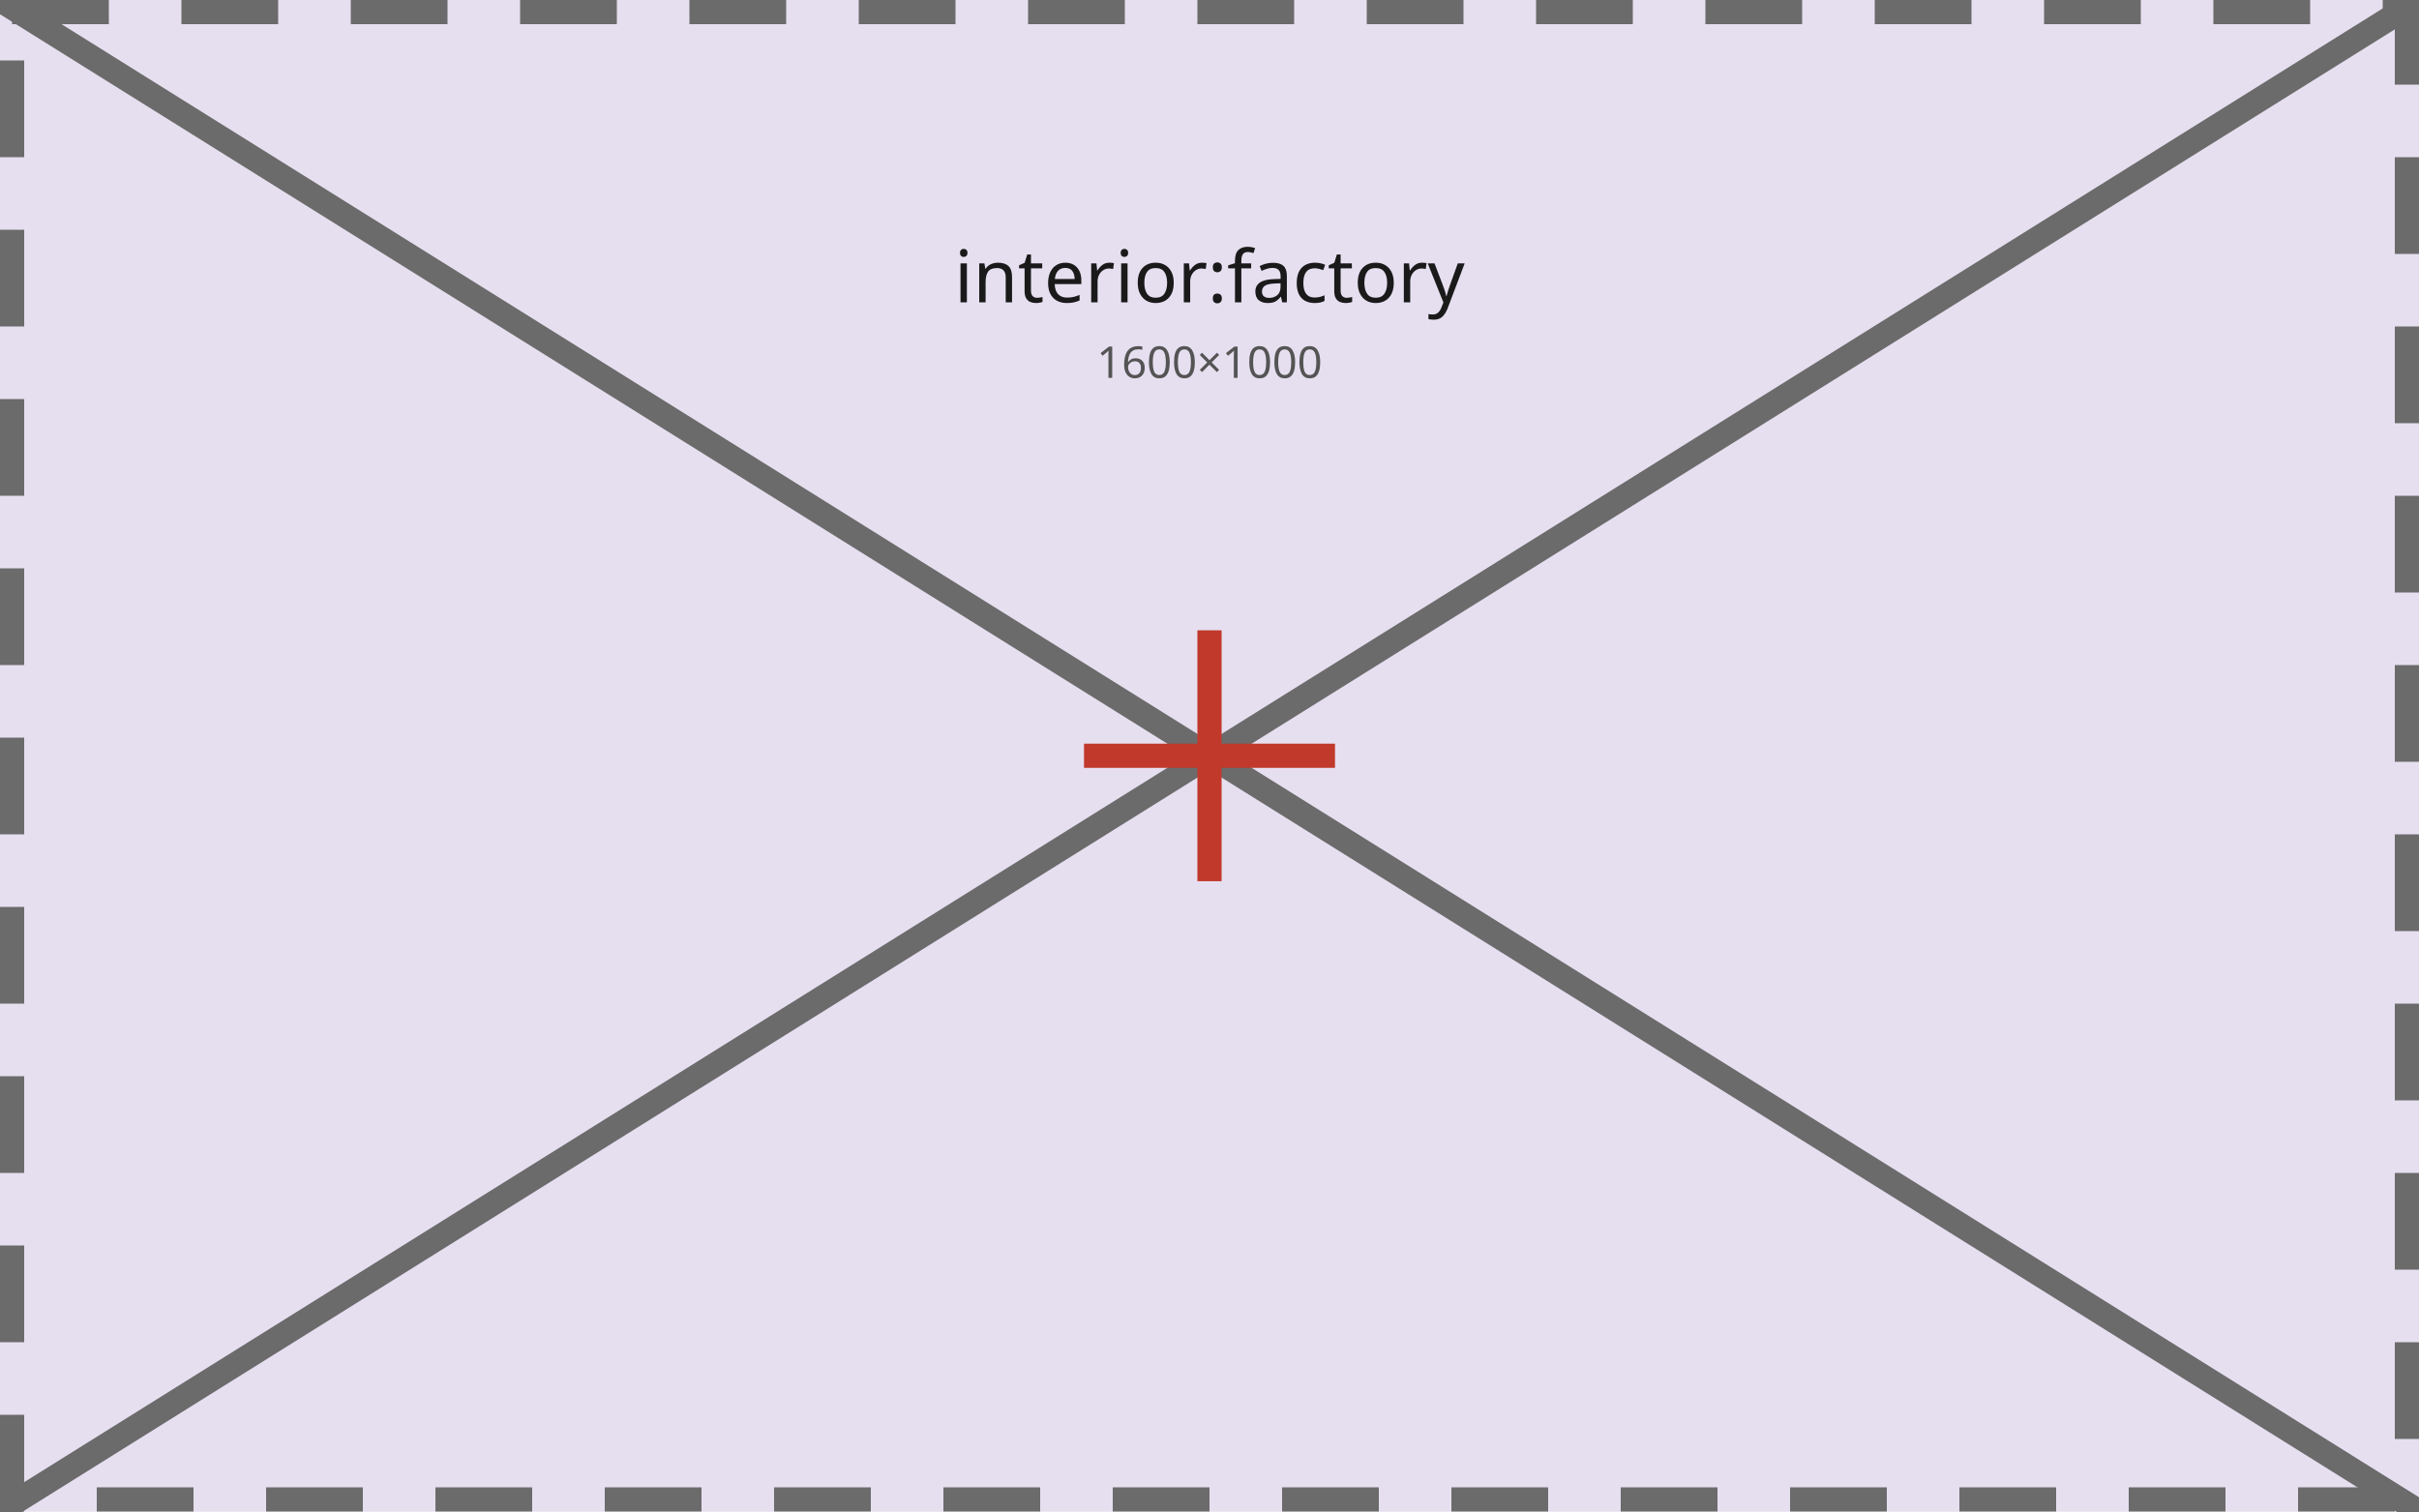
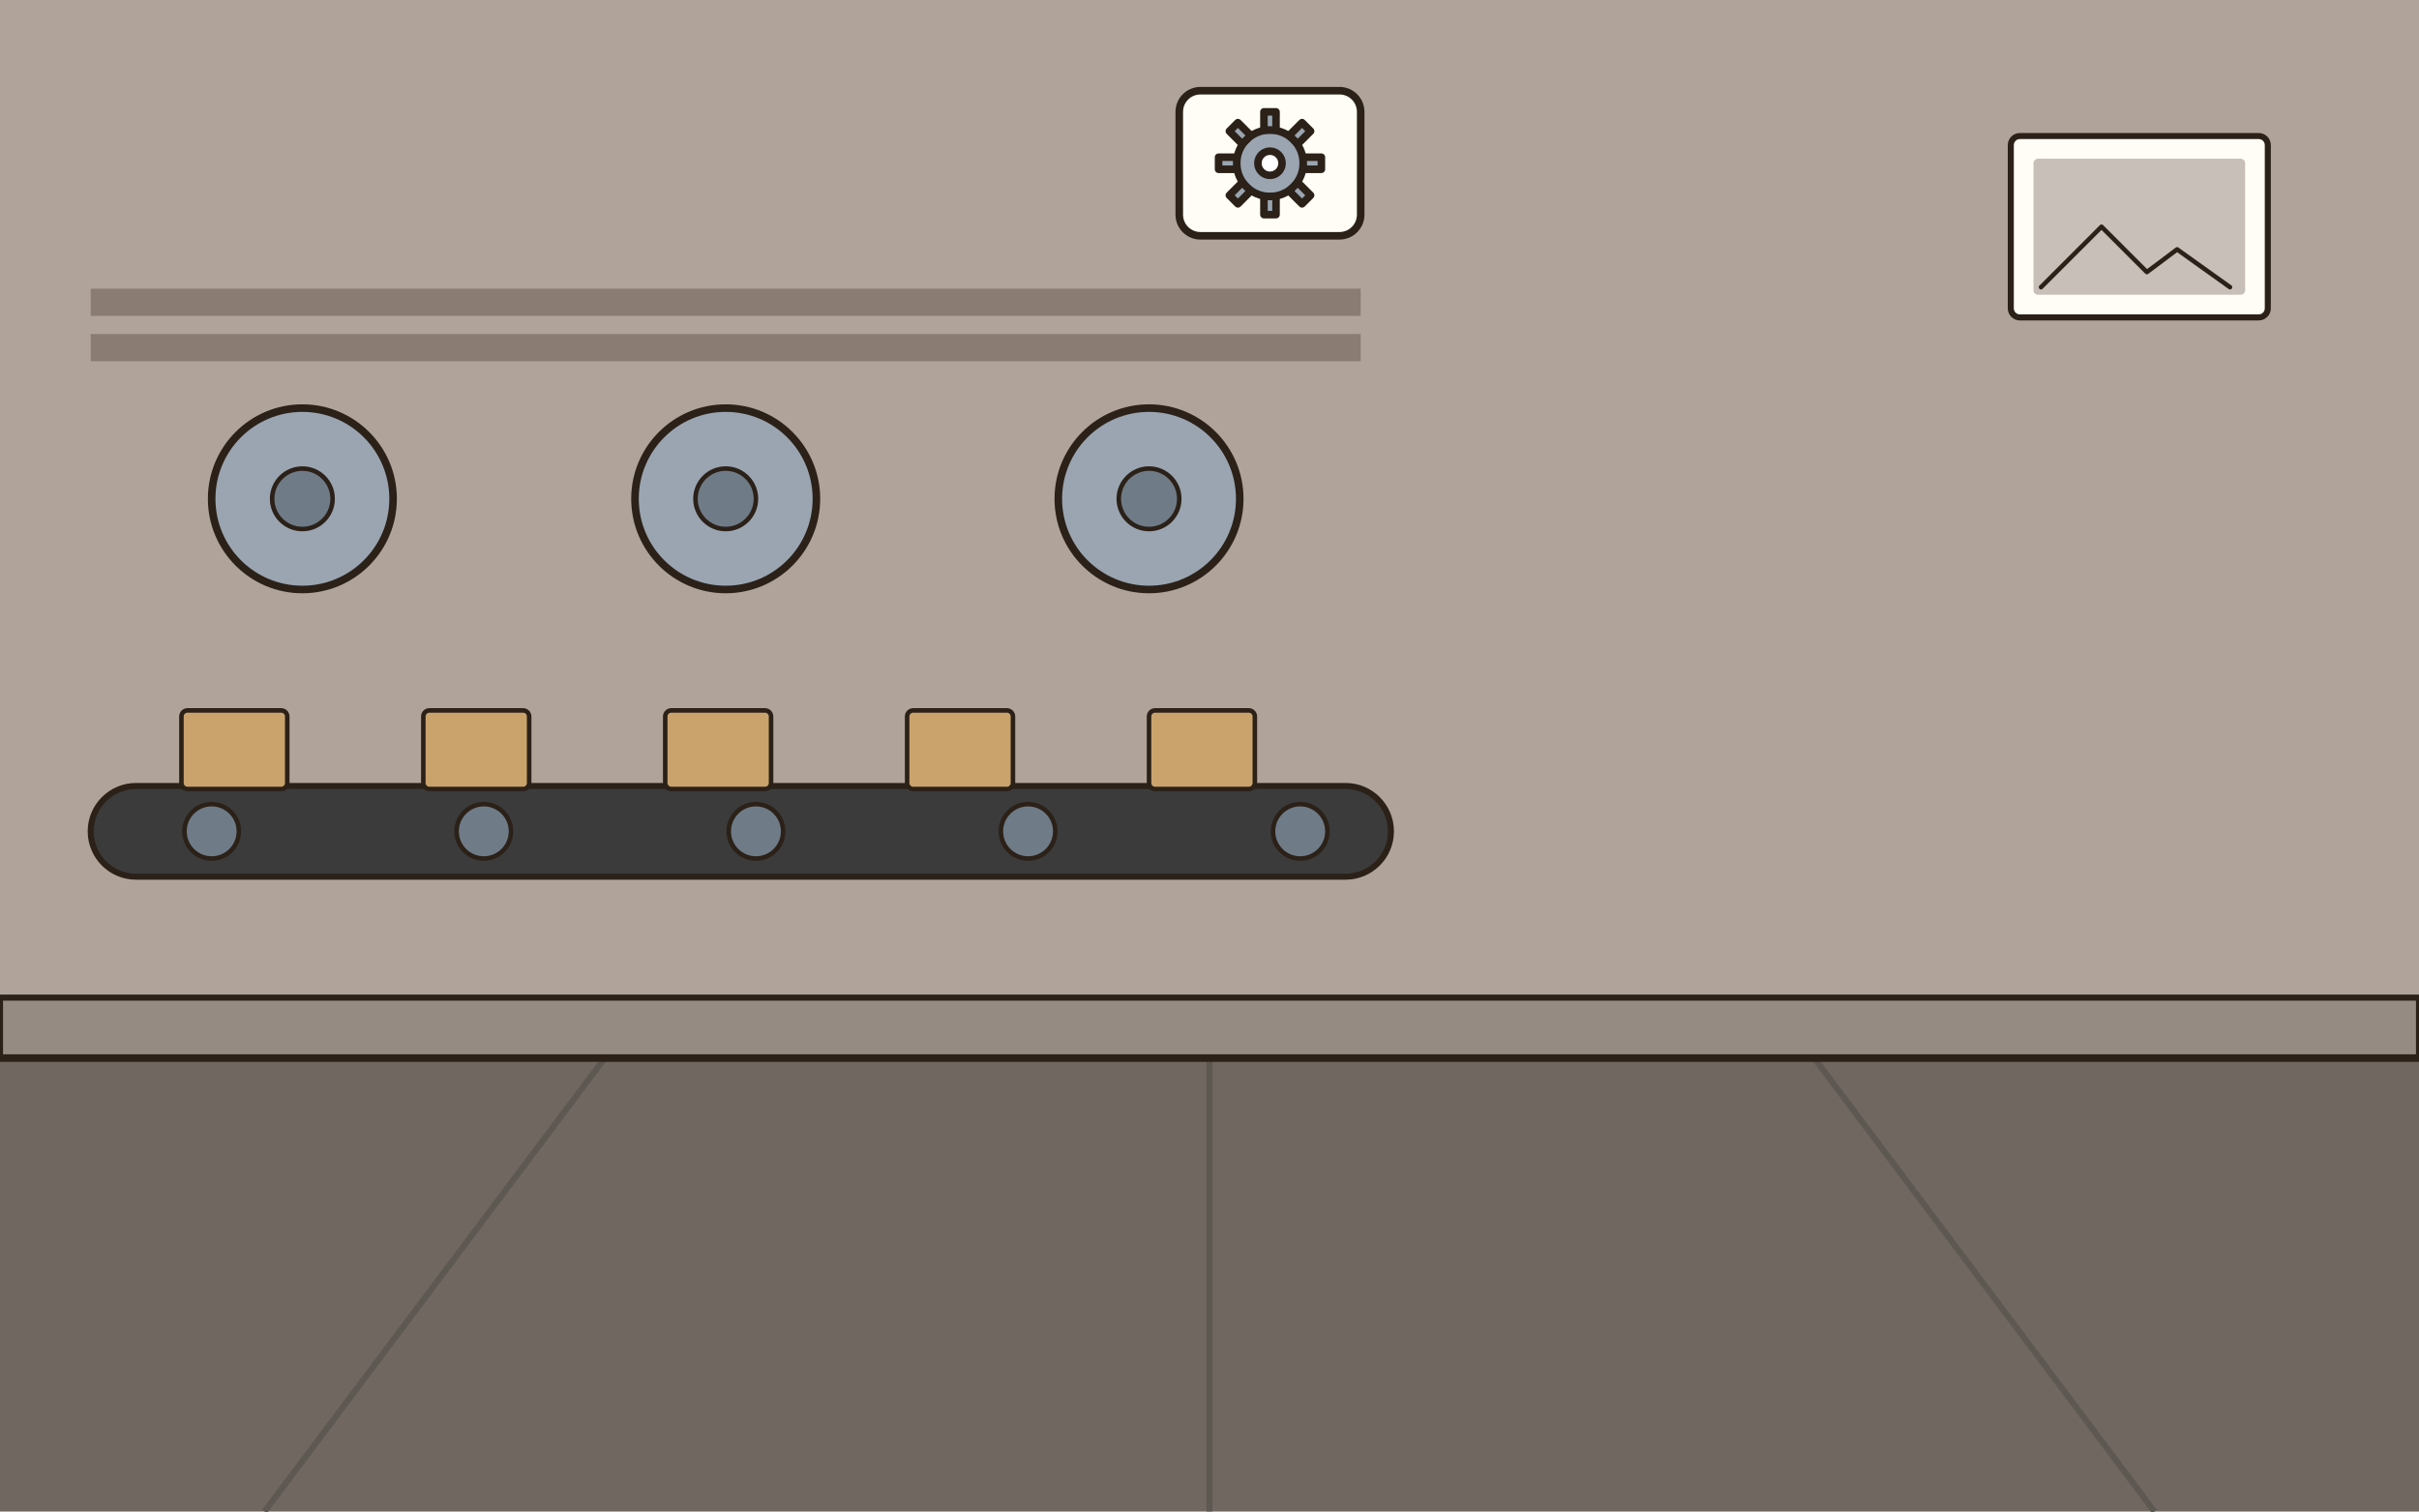
<svg xmlns="http://www.w3.org/2000/svg" viewBox="0 0 1600 1000" width="1600" height="1000">
-   <rect x="0" y="0" width="1600" height="1000" fill="#e6dff0" />
-   <g fill="none" stroke="#6b6b6b" stroke-width="16">
-     <rect x="8" y="8" width="1584" height="984" stroke-dasharray="64 48" />
-     <line x1="0" y1="0" x2="1600" y2="1000" />
-     <line x1="1600" y1="0" x2="0" y2="1000" />
+   <rect x="0" y="0" width="1600" height="700" fill="#b0a39a" />
+   <rect x="0" y="660" width="1600" height="40" fill="#968b83" stroke="#2b2118" stroke-width="4" stroke-linejoin="round" stroke-linecap="round" />
+   <polygon points="0,700 1600,700 1600,1000 0,1000" fill="#6f6760" />
+   <path d="M400 700 L175 1000" fill="none" stroke="#5e5852" stroke-width="4" />
+   <path d="M800 700 L800 1000" fill="none" stroke="#5e5852" stroke-width="4" />
+   <path d="M1200 700 L1425 1000" fill="none" stroke="#5e5852" stroke-width="4" />
+   <path d="M0 700 H1600" fill="none" stroke="#2b2118" stroke-width="5" stroke-linejoin="round" stroke-linecap="round" />
+   <rect x="1330" y="90" width="170" height="120" fill="#fffdf6" rx="6" stroke="#2b2118" stroke-width="4" stroke-linejoin="round" stroke-linecap="round" />
+   <rect x="1345" y="105" width="140" height="90" fill="#c8bfb8" rx="3" />
+   <path d="M1350 190 l40 -40 l30 30 l20 -15 l35 25" fill="none" stroke="#2b2118" stroke-width="3" stroke-linejoin="round" stroke-linecap="round" />
+   <path d="M60 200 H900 M60 230 H900" fill="none" stroke="#8a7c72" stroke-width="18" />
+   <circle cx="200" cy="330" r="60" fill="#9aa5b1" stroke="#2b2118" stroke-width="5" stroke-linejoin="round" stroke-linecap="round" />
+   <circle cx="200" cy="330" r="20" fill="#6f7b87" stroke="#2b2118" stroke-width="3" stroke-linejoin="round" stroke-linecap="round" />
+   <circle cx="480" cy="330" r="60" fill="#9aa5b1" stroke="#2b2118" stroke-width="5" stroke-linejoin="round" stroke-linecap="round" />
+   <circle cx="480" cy="330" r="20" fill="#6f7b87" stroke="#2b2118" stroke-width="3" stroke-linejoin="round" stroke-linecap="round" />
+   <circle cx="760" cy="330" r="60" fill="#9aa5b1" stroke="#2b2118" stroke-width="5" stroke-linejoin="round" stroke-linecap="round" />
+   <circle cx="760" cy="330" r="20" fill="#6f7b87" stroke="#2b2118" stroke-width="3" stroke-linejoin="round" stroke-linecap="round" />
+   <rect x="60" y="520" width="860" height="60" fill="#3b3b3b" rx="30" stroke="#2b2118" stroke-width="4" stroke-linejoin="round" stroke-linecap="round" />
+   <rect x="120" y="470" width="70" height="52" fill="#c9a36b" rx="4" stroke="#2b2118" stroke-width="3" stroke-linejoin="round" stroke-linecap="round" />
+   <rect x="280" y="470" width="70" height="52" fill="#c9a36b" rx="4" stroke="#2b2118" stroke-width="3" stroke-linejoin="round" stroke-linecap="round" />
+   <rect x="440" y="470" width="70" height="52" fill="#c9a36b" rx="4" stroke="#2b2118" stroke-width="3" stroke-linejoin="round" stroke-linecap="round" />
+   <rect x="600" y="470" width="70" height="52" fill="#c9a36b" rx="4" stroke="#2b2118" stroke-width="3" stroke-linejoin="round" stroke-linecap="round" />
+   <rect x="760" y="470" width="70" height="52" fill="#c9a36b" rx="4" stroke="#2b2118" stroke-width="3" stroke-linejoin="round" stroke-linecap="round" />
+   <circle cx="140" cy="550" r="18" fill="#6f7b87" stroke="#2b2118" stroke-width="3" stroke-linejoin="round" stroke-linecap="round" />
+   <circle cx="320" cy="550" r="18" fill="#6f7b87" stroke="#2b2118" stroke-width="3" stroke-linejoin="round" stroke-linecap="round" />
+   <circle cx="500" cy="550" r="18" fill="#6f7b87" stroke="#2b2118" stroke-width="3" stroke-linejoin="round" stroke-linecap="round" />
+   <circle cx="680" cy="550" r="18" fill="#6f7b87" stroke="#2b2118" stroke-width="3" stroke-linejoin="round" stroke-linecap="round" />
+   <circle cx="860" cy="550" r="18" fill="#6f7b87" stroke="#2b2118" stroke-width="3" stroke-linejoin="round" stroke-linecap="round" />
+   <rect x="780" y="60" width="120" height="96" fill="#fffdf6" rx="14" stroke="#2b2118" stroke-width="5" stroke-linejoin="round" stroke-linecap="round" />
+   <g transform="translate(800 68) scale(2)">
+     <circle cx="20" cy="20" r="11" fill="#9aa5b1" stroke="#2b2118" stroke-width="2.5" stroke-linejoin="round" stroke-linecap="round" />
+     <circle cx="20" cy="20" r="4" fill="#ffffff" stroke="#2b2118" stroke-width="2.5" stroke-linejoin="round" stroke-linecap="round" />
+     <rect x="18" y="3" width="4" height="6" fill="#9aa5b1" transform="rotate(0 20 20)" stroke="#2b2118" stroke-width="2.5" stroke-linejoin="round" stroke-linecap="round" />
+     <rect x="18" y="3" width="4" height="6" fill="#9aa5b1" transform="rotate(45 20 20)" stroke="#2b2118" stroke-width="2.5" stroke-linejoin="round" stroke-linecap="round" />
+     <rect x="18" y="3" width="4" height="6" fill="#9aa5b1" transform="rotate(90 20 20)" stroke="#2b2118" stroke-width="2.5" stroke-linejoin="round" stroke-linecap="round" />
+     <rect x="18" y="3" width="4" height="6" fill="#9aa5b1" transform="rotate(135 20 20)" stroke="#2b2118" stroke-width="2.5" stroke-linejoin="round" stroke-linecap="round" />
+     <rect x="18" y="3" width="4" height="6" fill="#9aa5b1" transform="rotate(180 20 20)" stroke="#2b2118" stroke-width="2.5" stroke-linejoin="round" stroke-linecap="round" />
+     <rect x="18" y="3" width="4" height="6" fill="#9aa5b1" transform="rotate(225 20 20)" stroke="#2b2118" stroke-width="2.5" stroke-linejoin="round" stroke-linecap="round" />
+     <rect x="18" y="3" width="4" height="6" fill="#9aa5b1" transform="rotate(270 20 20)" stroke="#2b2118" stroke-width="2.5" stroke-linejoin="round" stroke-linecap="round" />
+     <rect x="18" y="3" width="4" height="6" fill="#9aa5b1" transform="rotate(315 20 20)" stroke="#2b2118" stroke-width="2.5" stroke-linejoin="round" stroke-linecap="round" />
  </g>
-   <g stroke="#c0392b" stroke-width="16">
-     <line x1="717" y1="500" x2="883" y2="500" />
-     <line x1="800" y1="417" x2="800" y2="583" />
-   </g>
-   <text x="800" y="200" text-anchor="middle" font-family="sans-serif" font-size="48" fill="#1a1a1a">interior:factory</text>
-   <text x="800" y="250" text-anchor="middle" font-family="sans-serif" font-size="29" fill="#545454">1600×1000</text>
</svg>
